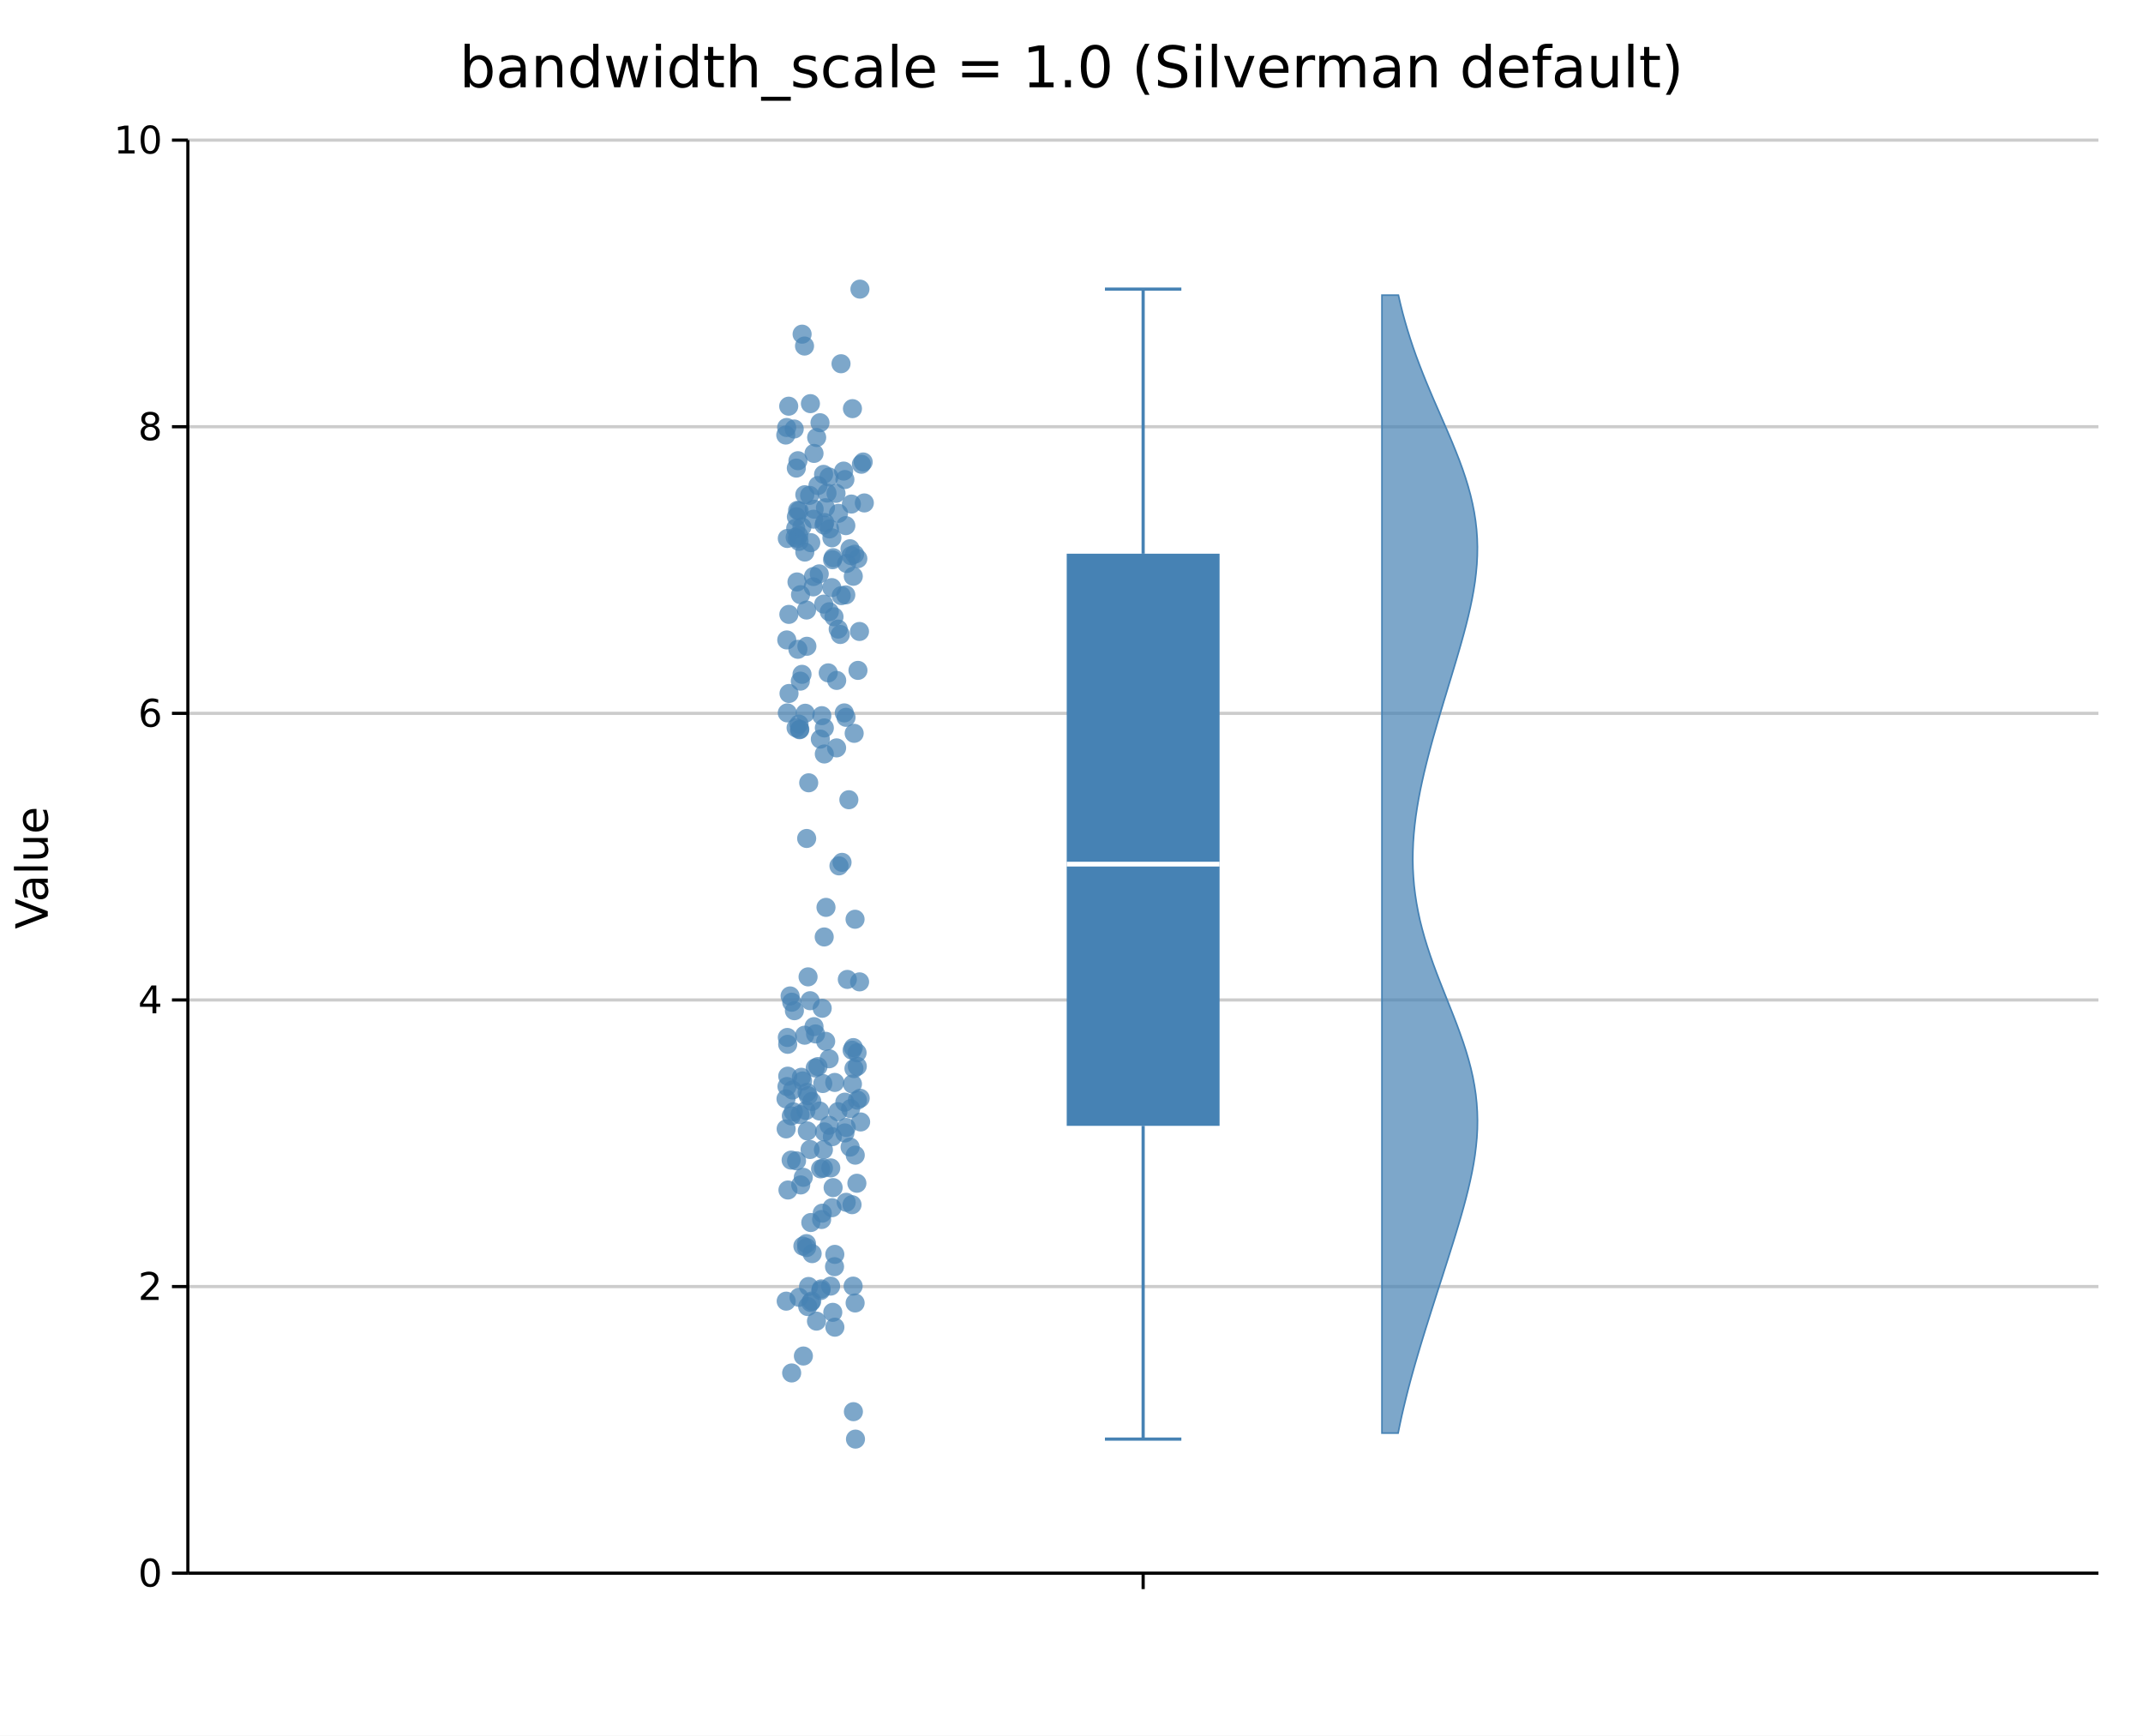
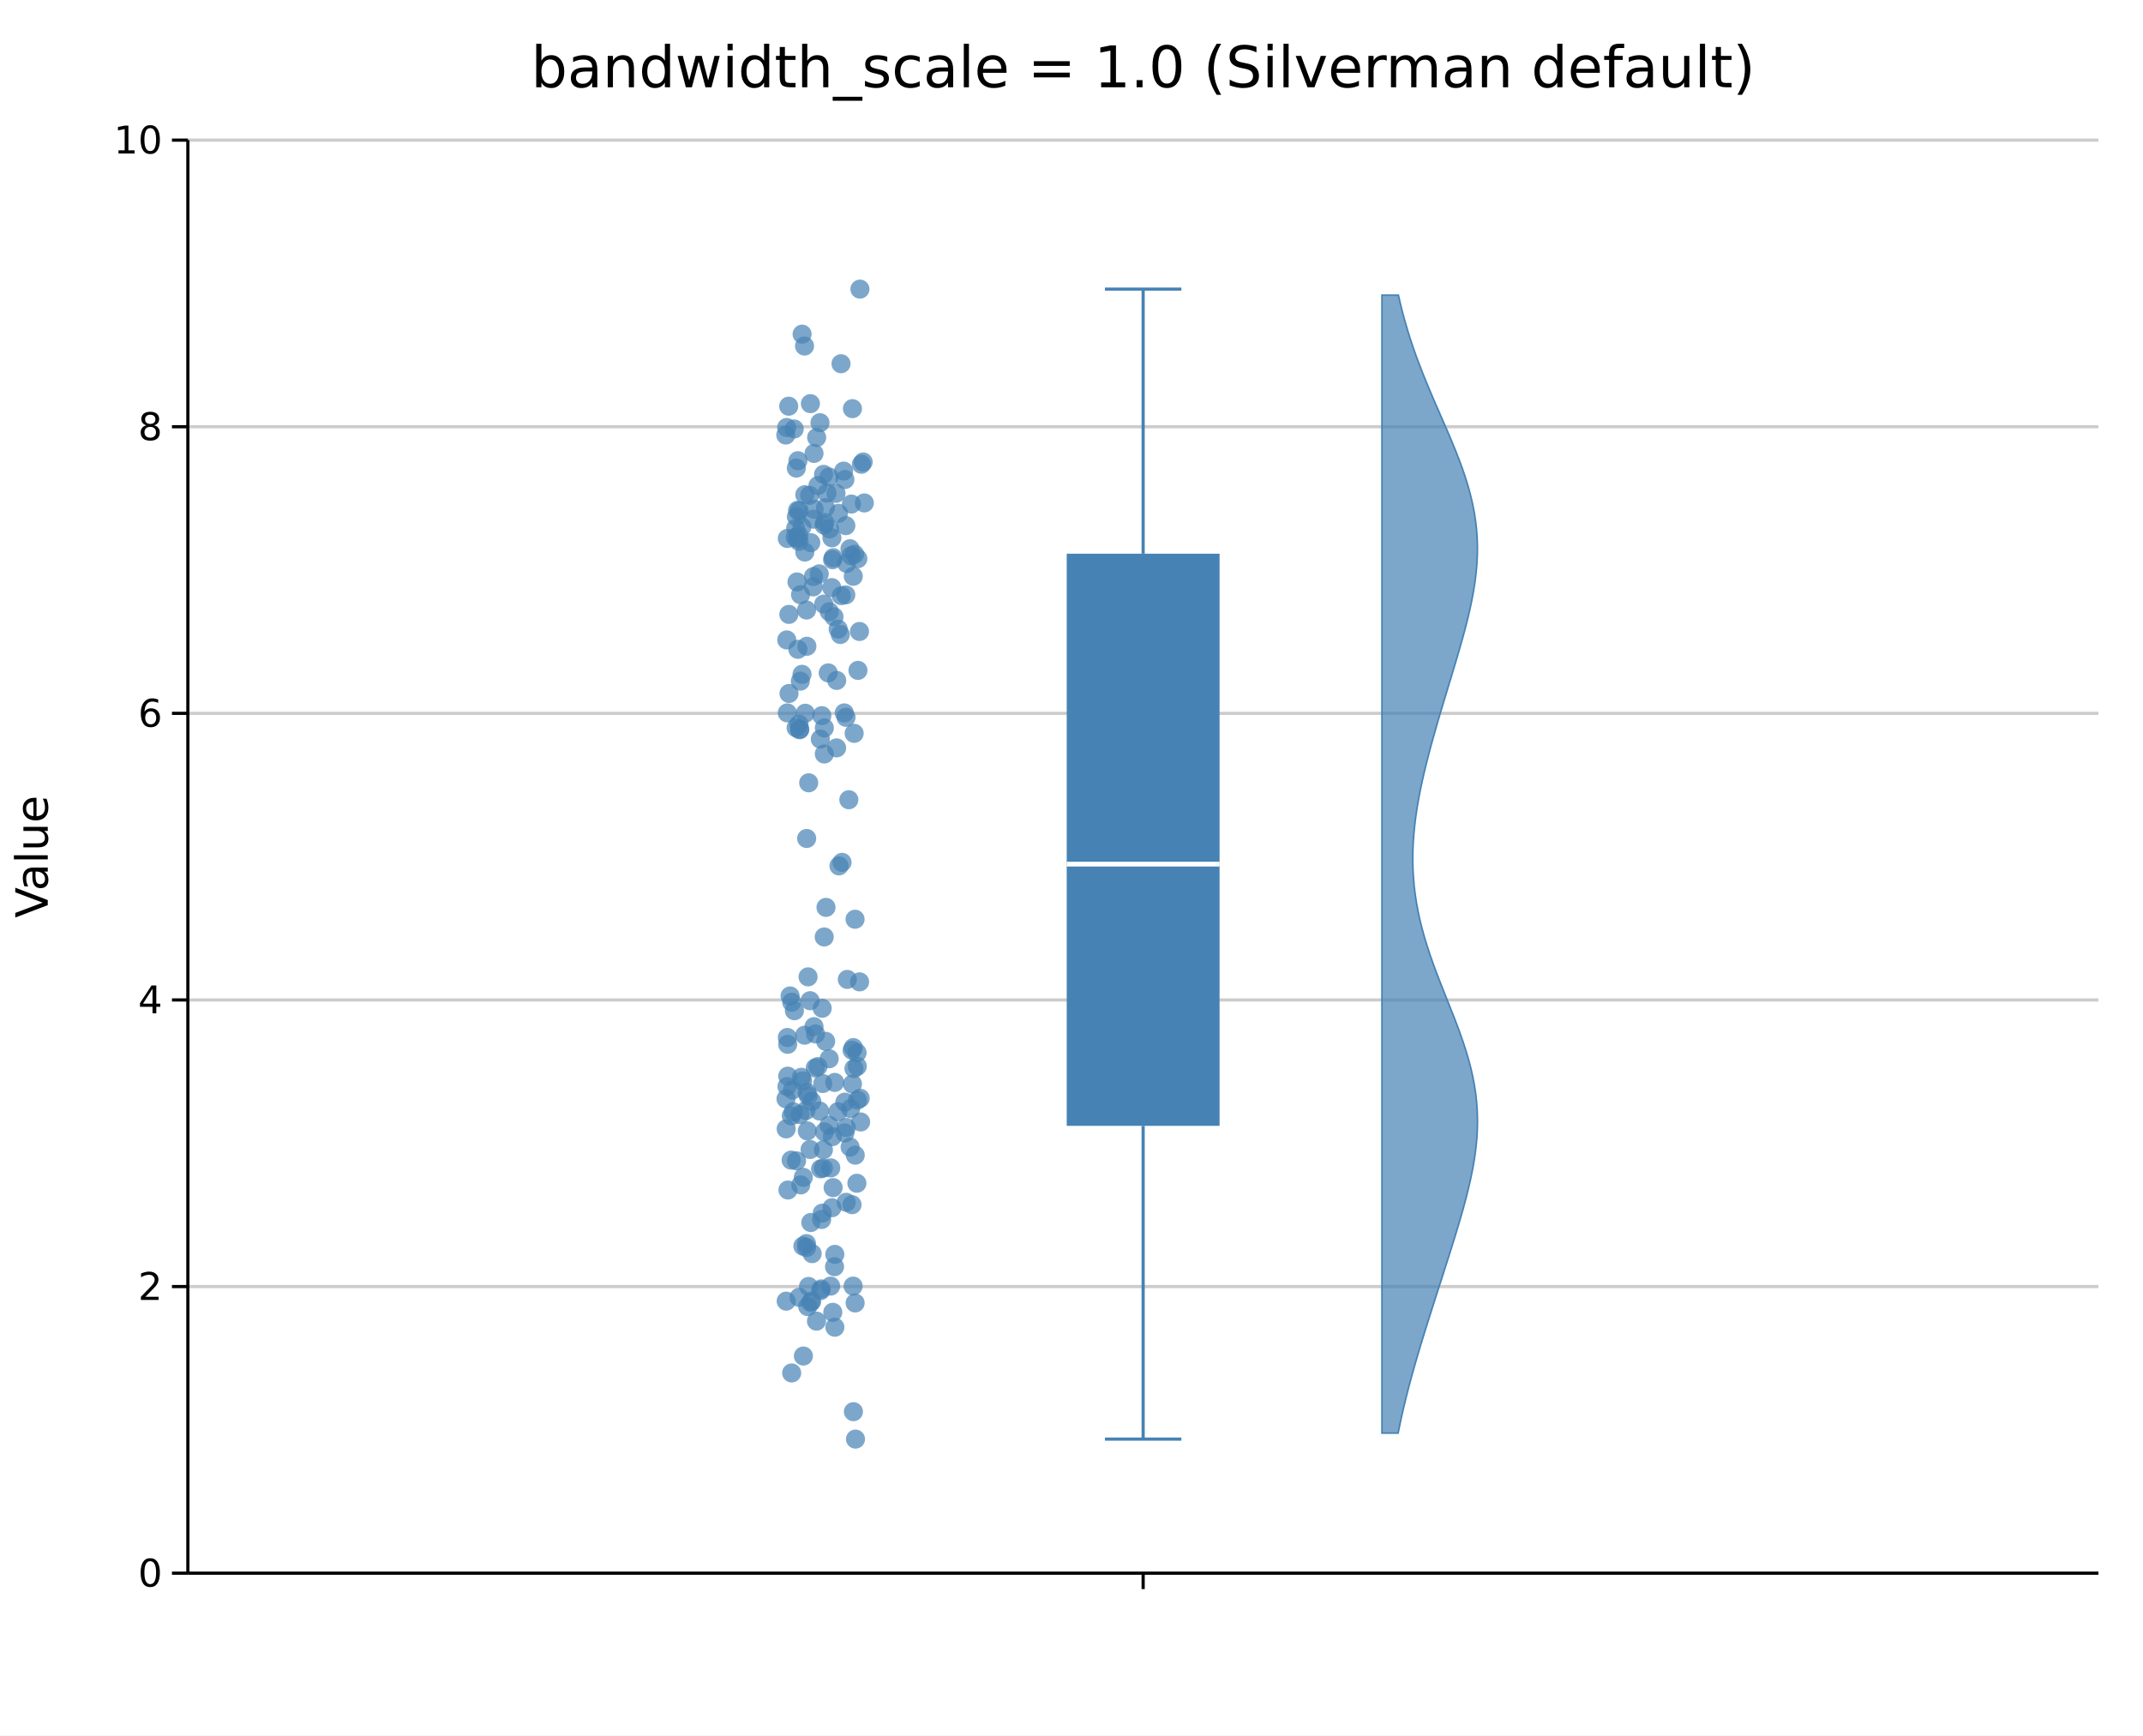
<svg xmlns="http://www.w3.org/2000/svg" width="673" height="545" font-family="DejaVu Sans, Liberation Sans, Arial, sans-serif" fill="black">
  <rect width="100%" height="100%" fill="white" />
  <defs>
    <clipPath id="kuva-clip-4">
      <rect x="59" y="44" width="600" height="450" />
    </clipPath>
  </defs>
  <line x1="59" y1="404" x2="659" y2="404" stroke="#cccccc" stroke-width="1" />
  <line x1="59" y1="314" x2="659" y2="314" stroke="#cccccc" stroke-width="1" />
  <line x1="59" y1="224" x2="659" y2="224" stroke="#cccccc" stroke-width="1" />
  <line x1="59" y1="134" x2="659" y2="134" stroke="#cccccc" stroke-width="1" />
  <line x1="59" y1="44" x2="659" y2="44" stroke="#cccccc" stroke-width="1" />
  <line x1="59" y1="494" x2="659" y2="494" stroke="#000000" stroke-width="1" />
  <line x1="59" y1="44" x2="59" y2="494" stroke="#000000" stroke-width="1" />
  <text x="359" y="511" font-size="12" text-anchor="middle" />
  <line x1="359" y1="494" x2="359" y2="499" stroke="#000000" stroke-width="1" />
  <line x1="54" y1="494" x2="59" y2="494" stroke="#000000" stroke-width="1" />
  <text x="51" y="498.2" font-size="12" text-anchor="end">0</text>
  <line x1="54" y1="404" x2="59" y2="404" stroke="#000000" stroke-width="1" />
  <text x="51" y="408.2" font-size="12" text-anchor="end">2</text>
  <line x1="54" y1="314" x2="59" y2="314" stroke="#000000" stroke-width="1" />
  <text x="51" y="318.2" font-size="12" text-anchor="end">4</text>
  <line x1="54" y1="224" x2="59" y2="224" stroke="#000000" stroke-width="1" />
  <text x="51" y="228.2" font-size="12" text-anchor="end">6</text>
  <line x1="54" y1="134" x2="59" y2="134" stroke="#000000" stroke-width="1" />
  <text x="51" y="138.2" font-size="12" text-anchor="end">8</text>
  <line x1="54" y1="44" x2="59" y2="44" stroke="#000000" stroke-width="1" />
  <text x="51" y="48.2" font-size="12" text-anchor="end">10</text>
-   <text x="15" y="272.5" font-size="14" text-anchor="middle" transform="rotate(-90,15,272.5)">Value</text>
-   <text x="336.5" y="27.4" font-size="18" text-anchor="middle">bandwidth_scale = 1.0 (Silverman default)</text>
+   <text x="15" y="269" font-size="14" text-anchor="middle" transform="rotate(-90,15,269)">Value</text>
+   <text x="359" y="27.4" font-size="18" text-anchor="middle">bandwidth_scale = 1.0 (Silverman default)</text>
  <g clip-path="url(#kuva-clip-4)">
    <path d="M 439.07 450.02 L 439.63 447.29 L 440.22 444.56 L 440.85 441.84 L 441.51 439.11 L 442.2 436.38 L 442.92 433.65 L 443.67 430.93 L 444.44 428.2 L 445.24 425.47 L 446.05 422.74 L 446.88 420.01 L 447.72 417.29 L 448.58 414.56 L 449.44 411.83 L 450.31 409.1 L 451.18 406.37 L 452.06 403.65 L 452.94 400.92 L 453.81 398.19 L 454.68 395.46 L 455.54 392.74 L 456.4 390.01 L 457.24 387.28 L 458.06 384.55 L 458.86 381.82 L 459.63 379.1 L 460.36 376.37 L 461.05 373.64 L 461.69 370.91 L 462.27 368.18 L 462.78 365.46 L 463.21 362.73 L 463.55 360.0 L 463.81 357.27 L 463.96 354.55 L 464.0 351.82 L 463.93 349.09 L 463.75 346.36 L 463.46 343.63 L 463.05 340.91 L 462.54 338.18 L 461.92 335.45 L 461.2 332.72 L 460.39 329.99 L 459.51 327.27 L 458.55 324.54 L 457.55 321.81 L 456.5 319.08 L 455.42 316.36 L 454.33 313.63 L 453.25 310.9 L 452.17 308.17 L 451.12 305.44 L 450.11 302.72 L 449.15 299.99 L 448.25 297.26 L 447.41 294.53 L 446.65 291.8 L 445.96 289.08 L 445.37 286.35 L 444.86 283.62 L 444.44 280.89 L 444.11 278.17 L 443.88 275.44 L 443.73 272.71 L 443.67 269.98 L 443.71 267.25 L 443.82 264.53 L 444.02 261.8 L 444.29 259.07 L 444.63 256.34 L 445.04 253.61 L 445.51 250.89 L 446.03 248.16 L 446.61 245.43 L 447.23 242.7 L 447.89 239.98 L 448.58 237.25 L 449.3 234.52 L 450.05 231.79 L 450.83 229.06 L 451.61 226.34 L 452.42 223.61 L 453.23 220.88 L 454.06 218.15 L 454.88 215.42 L 455.71 212.7 L 456.53 209.97 L 457.35 207.24 L 458.15 204.51 L 458.93 201.79 L 459.69 199.06 L 460.41 196.33 L 461.09 193.6 L 461.72 190.87 L 462.29 188.15 L 462.79 185.42 L 463.22 182.69 L 463.55 179.96 L 463.8 177.23 L 463.94 174.51 L 463.98 171.78 L 463.9 169.05 L 463.71 166.32 L 463.4 163.6 L 462.98 160.87 L 462.44 158.14 L 461.8 155.41 L 461.05 152.68 L 460.21 149.96 L 459.29 147.23 L 458.29 144.5 L 457.22 141.77 L 456.11 139.04 L 454.96 136.32 L 453.78 133.59 L 452.59 130.86 L 451.4 128.13 L 450.21 125.41 L 449.05 122.68 L 447.91 119.95 L 446.81 117.22 L 445.75 114.49 L 444.73 111.77 L 443.77 109.04 L 442.86 106.31 L 442.01 103.58 L 441.21 100.85 L 440.47 98.13 L 439.79 95.4 L 439.16 92.67 L 434.0 92.67 L 434.0 95.4 L 434.0 98.13 L 434.0 100.85 L 434.0 103.58 L 434.0 106.31 L 434.0 109.04 L 434.0 111.77 L 434.0 114.49 L 434.0 117.22 L 434.0 119.95 L 434.0 122.68 L 434.0 125.41 L 434.0 128.13 L 434.0 130.86 L 434.0 133.59 L 434.0 136.32 L 434.0 139.04 L 434.0 141.77 L 434.0 144.5 L 434.0 147.23 L 434.0 149.96 L 434.0 152.68 L 434.0 155.41 L 434.0 158.14 L 434.0 160.87 L 434.0 163.6 L 434.0 166.32 L 434.0 169.05 L 434.0 171.78 L 434.0 174.51 L 434.0 177.23 L 434.0 179.96 L 434.0 182.69 L 434.0 185.42 L 434.0 188.15 L 434.0 190.87 L 434.0 193.6 L 434.0 196.33 L 434.0 199.06 L 434.0 201.79 L 434.0 204.51 L 434.0 207.24 L 434.0 209.97 L 434.0 212.7 L 434.0 215.42 L 434.0 218.15 L 434.0 220.88 L 434.0 223.61 L 434.0 226.34 L 434.0 229.06 L 434.0 231.79 L 434.0 234.52 L 434.0 237.25 L 434.0 239.98 L 434.0 242.7 L 434.0 245.43 L 434.0 248.16 L 434.0 250.89 L 434.0 253.61 L 434.0 256.34 L 434.0 259.07 L 434.0 261.8 L 434.0 264.53 L 434.0 267.25 L 434.0 269.98 L 434.0 272.71 L 434.0 275.44 L 434.0 278.17 L 434.0 280.89 L 434.0 283.62 L 434.0 286.35 L 434.0 289.08 L 434.0 291.8 L 434.0 294.53 L 434.0 297.26 L 434.0 299.99 L 434.0 302.72 L 434.0 305.44 L 434.0 308.17 L 434.0 310.9 L 434.0 313.63 L 434.0 316.36 L 434.0 319.08 L 434.0 321.81 L 434.0 324.54 L 434.0 327.27 L 434.0 329.99 L 434.0 332.72 L 434.0 335.45 L 434.0 338.18 L 434.0 340.91 L 434.0 343.63 L 434.0 346.36 L 434.0 349.09 L 434.0 351.82 L 434.0 354.55 L 434.0 357.27 L 434.0 360.0 L 434.0 362.73 L 434.0 365.46 L 434.0 368.18 L 434.0 370.91 L 434.0 373.64 L 434.0 376.37 L 434.0 379.1 L 434.0 381.82 L 434.0 384.55 L 434.0 387.28 L 434.0 390.01 L 434.0 392.74 L 434.0 395.46 L 434.0 398.19 L 434.0 400.92 L 434.0 403.65 L 434.0 406.37 L 434.0 409.1 L 434.0 411.83 L 434.0 414.56 L 434.0 417.29 L 434.0 420.01 L 434.0 422.74 L 434.0 425.47 L 434.0 428.2 L 434.0 430.93 L 434.0 433.65 L 434.0 436.38 L 434.0 439.11 L 434.0 441.84 L 434.0 444.56 L 434.0 447.29 L 434.0 450.02 Z" stroke="#4682b4" stroke-width="0.5" fill="#4682b4" fill-opacity="0.7" />
    <rect x="335" y="173.87" width="48" height="179.66" fill="#4682b4" />
    <line x1="335" y1="271.35" x2="383" y2="271.35" stroke="#ffffff" stroke-width="1.5" />
    <line x1="359" y1="451.9" x2="359" y2="353.53" stroke="#4682b4" stroke-width="1" />
    <line x1="359" y1="173.87" x2="359" y2="90.79" stroke="#4682b4" stroke-width="1" />
    <line x1="347" y1="451.9" x2="371" y2="451.9" stroke="#4682b4" stroke-width="1" />
    <line x1="347" y1="90.79" x2="371" y2="90.79" stroke="#4682b4" stroke-width="1" />
    <circle cx="267.99" cy="328.96" r="3" fill="#4682b4" fill-opacity="0.7" />
    <circle cx="265.74" cy="377.54" r="3" fill="#4682b4" fill-opacity="0.7" />
    <circle cx="269.95" cy="308.32" r="3" fill="#4682b4" fill-opacity="0.7" />
    <circle cx="248.88" cy="342.28" r="3" fill="#4682b4" fill-opacity="0.7" />
    <circle cx="256.12" cy="324.67" r="3" fill="#4682b4" fill-opacity="0.7" />
    <circle cx="249.14" cy="349.13" r="3" fill="#4682b4" fill-opacity="0.7" />
    <circle cx="246.9" cy="408.58" r="3" fill="#4682b4" fill-opacity="0.7" />
    <circle cx="253.81" cy="344.08" r="3" fill="#4682b4" fill-opacity="0.7" />
    <circle cx="258.23" cy="380.95" r="3" fill="#4682b4" fill-opacity="0.7" />
    <circle cx="267.6" cy="329.78" r="3" fill="#4682b4" fill-opacity="0.7" />
    <circle cx="248.51" cy="350.4" r="3" fill="#4682b4" fill-opacity="0.7" />
    <circle cx="268.53" cy="288.66" r="3" fill="#4682b4" fill-opacity="0.7" />
    <circle cx="247.15" cy="341.19" r="3" fill="#4682b4" fill-opacity="0.7" />
    <circle cx="255.05" cy="393.66" r="3" fill="#4682b4" fill-opacity="0.7" />
    <circle cx="258.6" cy="366.8" r="3" fill="#4682b4" fill-opacity="0.7" />
    <circle cx="260.37" cy="353.36" r="3" fill="#4682b4" fill-opacity="0.7" />
    <circle cx="257.89" cy="404.73" r="3" fill="#4682b4" fill-opacity="0.7" />
    <circle cx="268.55" cy="409.15" r="3" fill="#4682b4" fill-opacity="0.7" />
    <circle cx="261.4" cy="356.93" r="3" fill="#4682b4" fill-opacity="0.7" />
    <circle cx="268.59" cy="362.74" r="3" fill="#4682b4" fill-opacity="0.7" />
    <circle cx="253.27" cy="390.51" r="3" fill="#4682b4" fill-opacity="0.7" />
    <circle cx="251.66" cy="338.28" r="3" fill="#4682b4" fill-opacity="0.7" />
    <circle cx="268.18" cy="335.55" r="3" fill="#4682b4" fill-opacity="0.7" />
    <circle cx="246.89" cy="354.49" r="3" fill="#4682b4" fill-opacity="0.7" />
    <circle cx="259.3" cy="326.99" r="3" fill="#4682b4" fill-opacity="0.7" />
    <circle cx="261.53" cy="412.09" r="3" fill="#4682b4" fill-opacity="0.7" />
    <circle cx="260.9" cy="366.74" r="3" fill="#4682b4" fill-opacity="0.7" />
    <circle cx="255.64" cy="322.38" r="3" fill="#4682b4" fill-opacity="0.7" />
    <circle cx="258.91" cy="355.43" r="3" fill="#4682b4" fill-opacity="0.7" />
    <circle cx="258.39" cy="340.24" r="3" fill="#4682b4" fill-opacity="0.7" />
    <circle cx="248.62" cy="431.13" r="3" fill="#4682b4" fill-opacity="0.7" />
    <circle cx="256.02" cy="335.35" r="3" fill="#4682b4" fill-opacity="0.7" />
    <circle cx="247.26" cy="325.78" r="3" fill="#4682b4" fill-opacity="0.7" />
    <circle cx="253.66" cy="410.28" r="3" fill="#4682b4" fill-opacity="0.7" />
    <circle cx="264.44" cy="270.79" r="3" fill="#4682b4" fill-opacity="0.7" />
    <circle cx="258.21" cy="316.61" r="3" fill="#4682b4" fill-opacity="0.7" />
    <circle cx="262.15" cy="339.9" r="3" fill="#4682b4" fill-opacity="0.7" />
    <circle cx="269.1" cy="371.56" r="3" fill="#4682b4" fill-opacity="0.7" />
    <circle cx="253.53" cy="355.13" r="3" fill="#4682b4" fill-opacity="0.7" />
    <circle cx="248.65" cy="314.71" r="3" fill="#4682b4" fill-opacity="0.7" />
    <circle cx="253.77" cy="306.75" r="3" fill="#4682b4" fill-opacity="0.7" />
    <circle cx="262.19" cy="416.76" r="3" fill="#4682b4" fill-opacity="0.7" />
    <circle cx="254.4" cy="360.96" r="3" fill="#4682b4" fill-opacity="0.7" />
    <circle cx="267.13" cy="348.13" r="3" fill="#4682b4" fill-opacity="0.7" />
    <circle cx="253.92" cy="403.97" r="3" fill="#4682b4" fill-opacity="0.7" />
    <circle cx="257.7" cy="367.04" r="3" fill="#4682b4" fill-opacity="0.7" />
    <circle cx="254.94" cy="345.87" r="3" fill="#4682b4" fill-opacity="0.7" />
    <circle cx="253.1" cy="348.72" r="3" fill="#4682b4" fill-opacity="0.7" />
    <circle cx="251.24" cy="350" r="3" fill="#4682b4" fill-opacity="0.7" />
    <circle cx="252.14" cy="391.29" r="3" fill="#4682b4" fill-opacity="0.7" />
    <circle cx="254.41" cy="314.24" r="3" fill="#4682b4" fill-opacity="0.7" />
    <circle cx="266.97" cy="360.2" r="3" fill="#4682b4" fill-opacity="0.7" />
    <circle cx="248.45" cy="364.29" r="3" fill="#4682b4" fill-opacity="0.7" />
    <circle cx="260.4" cy="332.47" r="3" fill="#4682b4" fill-opacity="0.7" />
    <circle cx="253.45" cy="343.03" r="3" fill="#4682b4" fill-opacity="0.7" />
    <circle cx="262.17" cy="393.89" r="3" fill="#4682b4" fill-opacity="0.7" />
    <circle cx="247.39" cy="337.93" r="3" fill="#4682b4" fill-opacity="0.7" />
    <circle cx="258.03" cy="382.94" r="3" fill="#4682b4" fill-opacity="0.7" />
    <circle cx="270.14" cy="344.87" r="3" fill="#4682b4" fill-opacity="0.7" />
    <circle cx="257.75" cy="405.25" r="3" fill="#4682b4" fill-opacity="0.7" />
    <circle cx="246.84" cy="345.06" r="3" fill="#4682b4" fill-opacity="0.7" />
    <circle cx="258.84" cy="294.22" r="3" fill="#4682b4" fill-opacity="0.7" />
    <circle cx="248.13" cy="312.74" r="3" fill="#4682b4" fill-opacity="0.7" />
    <circle cx="269.16" cy="330.58" r="3" fill="#4682b4" fill-opacity="0.7" />
    <circle cx="266.1" cy="307.55" r="3" fill="#4682b4" fill-opacity="0.7" />
    <circle cx="265.32" cy="346.09" r="3" fill="#4682b4" fill-opacity="0.7" />
    <circle cx="257.41" cy="348.88" r="3" fill="#4682b4" fill-opacity="0.7" />
    <circle cx="252.7" cy="325.07" r="3" fill="#4682b4" fill-opacity="0.7" />
    <circle cx="250.94" cy="407.38" r="3" fill="#4682b4" fill-opacity="0.7" />
    <circle cx="268.66" cy="451.9" r="3" fill="#4682b4" fill-opacity="0.7" />
    <circle cx="267.92" cy="403.86" r="3" fill="#4682b4" fill-opacity="0.7" />
    <circle cx="259.4" cy="284.93" r="3" fill="#4682b4" fill-opacity="0.7" />
    <circle cx="267.71" cy="340.4" r="3" fill="#4682b4" fill-opacity="0.7" />
    <circle cx="254.63" cy="383.89" r="3" fill="#4682b4" fill-opacity="0.7" />
    <circle cx="253.32" cy="391.75" r="3" fill="#4682b4" fill-opacity="0.7" />
    <circle cx="258.59" cy="361.04" r="3" fill="#4682b4" fill-opacity="0.7" />
    <circle cx="260.85" cy="403.86" r="3" fill="#4682b4" fill-opacity="0.7" />
    <circle cx="261.28" cy="379.24" r="3" fill="#4682b4" fill-opacity="0.7" />
    <circle cx="269.23" cy="334.83" r="3" fill="#4682b4" fill-opacity="0.7" />
    <circle cx="251.47" cy="372.09" r="3" fill="#4682b4" fill-opacity="0.7" />
    <circle cx="252.05" cy="339.43" r="3" fill="#4682b4" fill-opacity="0.7" />
    <circle cx="261.64" cy="372.93" r="3" fill="#4682b4" fill-opacity="0.7" />
    <circle cx="254.6" cy="409" r="3" fill="#4682b4" fill-opacity="0.7" />
    <circle cx="267.58" cy="378.29" r="3" fill="#4682b4" fill-opacity="0.7" />
    <circle cx="268.01" cy="443.29" r="3" fill="#4682b4" fill-opacity="0.7" />
    <circle cx="247.45" cy="373.68" r="3" fill="#4682b4" fill-opacity="0.7" />
    <circle cx="252.27" cy="369.7" r="3" fill="#4682b4" fill-opacity="0.7" />
    <circle cx="250.15" cy="364.52" r="3" fill="#4682b4" fill-opacity="0.7" />
    <circle cx="269.27" cy="345.46" r="3" fill="#4682b4" fill-opacity="0.7" />
    <circle cx="265.76" cy="354.04" r="3" fill="#4682b4" fill-opacity="0.7" />
    <circle cx="256.88" cy="334.92" r="3" fill="#4682b4" fill-opacity="0.7" />
    <circle cx="256.41" cy="414.85" r="3" fill="#4682b4" fill-opacity="0.7" />
    <circle cx="247.37" cy="327.93" r="3" fill="#4682b4" fill-opacity="0.7" />
    <circle cx="263.14" cy="349.09" r="3" fill="#4682b4" fill-opacity="0.7" />
    <circle cx="249.48" cy="317.38" r="3" fill="#4682b4" fill-opacity="0.7" />
    <circle cx="265.34" cy="355.76" r="3" fill="#4682b4" fill-opacity="0.7" />
    <circle cx="252.3" cy="425.81" r="3" fill="#4682b4" fill-opacity="0.7" />
    <circle cx="270.28" cy="352.31" r="3" fill="#4682b4" fill-opacity="0.7" />
    <circle cx="262.08" cy="397.76" r="3" fill="#4682b4" fill-opacity="0.7" />
    <circle cx="254.93" cy="408.54" r="3" fill="#4682b4" fill-opacity="0.7" />
    <circle cx="258.64" cy="148.96" r="3" fill="#4682b4" fill-opacity="0.7" />
    <circle cx="263.23" cy="197.54" r="3" fill="#4682b4" fill-opacity="0.7" />
    <circle cx="267.71" cy="128.32" r="3" fill="#4682b4" fill-opacity="0.7" />
    <circle cx="250.1" cy="162.28" r="3" fill="#4682b4" fill-opacity="0.7" />
    <circle cx="250.59" cy="144.67" r="3" fill="#4682b4" fill-opacity="0.7" />
    <circle cx="250.37" cy="169.13" r="3" fill="#4682b4" fill-opacity="0.7" />
    <circle cx="258.88" cy="228.58" r="3" fill="#4682b4" fill-opacity="0.7" />
    <circle cx="259" cy="164.08" r="3" fill="#4682b4" fill-opacity="0.7" />
    <circle cx="247.08" cy="200.95" r="3" fill="#4682b4" fill-opacity="0.7" />
    <circle cx="260.36" cy="149.78" r="3" fill="#4682b4" fill-opacity="0.7" />
    <circle cx="254.62" cy="170.4" r="3" fill="#4682b4" fill-opacity="0.7" />
    <circle cx="252.66" cy="108.66" r="3" fill="#4682b4" fill-opacity="0.7" />
    <circle cx="263.33" cy="161.19" r="3" fill="#4682b4" fill-opacity="0.7" />
    <circle cx="262.76" cy="213.66" r="3" fill="#4682b4" fill-opacity="0.7" />
    <circle cx="265.62" cy="186.8" r="3" fill="#4682b4" fill-opacity="0.7" />
    <circle cx="252.75" cy="173.36" r="3" fill="#4682b4" fill-opacity="0.7" />
    <circle cx="258.09" cy="224.73" r="3" fill="#4682b4" fill-opacity="0.7" />
    <circle cx="251.09" cy="229.15" r="3" fill="#4682b4" fill-opacity="0.7" />
    <circle cx="265.89" cy="176.93" r="3" fill="#4682b4" fill-opacity="0.7" />
    <circle cx="250.29" cy="182.74" r="3" fill="#4682b4" fill-opacity="0.7" />
    <circle cx="269.44" cy="210.51" r="3" fill="#4682b4" fill-opacity="0.7" />
    <circle cx="267.38" cy="158.28" r="3" fill="#4682b4" fill-opacity="0.7" />
    <circle cx="254.26" cy="155.55" r="3" fill="#4682b4" fill-opacity="0.7" />
    <circle cx="267.3" cy="174.49" r="3" fill="#4682b4" fill-opacity="0.7" />
    <circle cx="250.08" cy="146.99" r="3" fill="#4682b4" fill-opacity="0.7" />
    <circle cx="257.62" cy="232.09" r="3" fill="#4682b4" fill-opacity="0.7" />
    <circle cx="251.4" cy="186.74" r="3" fill="#4682b4" fill-opacity="0.7" />
    <circle cx="255.64" cy="142.38" r="3" fill="#4682b4" fill-opacity="0.7" />
    <circle cx="269.4" cy="175.43" r="3" fill="#4682b4" fill-opacity="0.7" />
    <circle cx="250.48" cy="160.24" r="3" fill="#4682b4" fill-opacity="0.7" />
    <circle cx="266.58" cy="251.13" r="3" fill="#4682b4" fill-opacity="0.7" />
    <circle cx="252.75" cy="155.35" r="3" fill="#4682b4" fill-opacity="0.7" />
    <circle cx="270.52" cy="145.78" r="3" fill="#4682b4" fill-opacity="0.7" />
    <circle cx="268.25" cy="230.28" r="3" fill="#4682b4" fill-opacity="0.7" />
    <circle cx="270.06" cy="90.79" r="3" fill="#4682b4" fill-opacity="0.7" />
    <circle cx="246.77" cy="136.61" r="3" fill="#4682b4" fill-opacity="0.7" />
    <circle cx="255.68" cy="159.9" r="3" fill="#4682b4" fill-opacity="0.7" />
    <circle cx="253.29" cy="191.56" r="3" fill="#4682b4" fill-opacity="0.7" />
    <circle cx="261.67" cy="175.13" r="3" fill="#4682b4" fill-opacity="0.7" />
    <circle cx="249.42" cy="134.71" r="3" fill="#4682b4" fill-opacity="0.7" />
    <circle cx="254.51" cy="126.75" r="3" fill="#4682b4" fill-opacity="0.7" />
    <circle cx="258.87" cy="236.76" r="3" fill="#4682b4" fill-opacity="0.7" />
    <circle cx="267.97" cy="180.96" r="3" fill="#4682b4" fill-opacity="0.7" />
    <circle cx="250.83" cy="168.13" r="3" fill="#4682b4" fill-opacity="0.7" />
    <circle cx="252.89" cy="223.97" r="3" fill="#4682b4" fill-opacity="0.7" />
    <circle cx="264.2" cy="187.04" r="3" fill="#4682b4" fill-opacity="0.7" />
    <circle cx="249.89" cy="165.87" r="3" fill="#4682b4" fill-opacity="0.7" />
    <circle cx="249.72" cy="168.72" r="3" fill="#4682b4" fill-opacity="0.7" />
    <circle cx="250.93" cy="170" r="3" fill="#4682b4" fill-opacity="0.7" />
    <circle cx="260.1" cy="211.29" r="3" fill="#4682b4" fill-opacity="0.7" />
    <circle cx="247.05" cy="134.24" r="3" fill="#4682b4" fill-opacity="0.7" />
    <circle cx="257.28" cy="180.2" r="3" fill="#4682b4" fill-opacity="0.7" />
    <circle cx="255.39" cy="184.29" r="3" fill="#4682b4" fill-opacity="0.7" />
    <circle cx="256.88" cy="152.47" r="3" fill="#4682b4" fill-opacity="0.7" />
    <circle cx="255.51" cy="163.03" r="3" fill="#4682b4" fill-opacity="0.7" />
    <circle cx="251.34" cy="213.89" r="3" fill="#4682b4" fill-opacity="0.7" />
    <circle cx="271.44" cy="157.93" r="3" fill="#4682b4" fill-opacity="0.7" />
    <circle cx="253.4" cy="202.94" r="3" fill="#4682b4" fill-opacity="0.7" />
    <circle cx="258.78" cy="164.87" r="3" fill="#4682b4" fill-opacity="0.7" />
    <circle cx="265.7" cy="225.25" r="3" fill="#4682b4" fill-opacity="0.7" />
    <circle cx="265.63" cy="165.06" r="3" fill="#4682b4" fill-opacity="0.7" />
    <circle cx="264.12" cy="114.22" r="3" fill="#4682b4" fill-opacity="0.7" />
    <circle cx="257.52" cy="132.74" r="3" fill="#4682b4" fill-opacity="0.7" />
    <circle cx="265.34" cy="150.58" r="3" fill="#4682b4" fill-opacity="0.7" />
    <circle cx="247.69" cy="127.55" r="3" fill="#4682b4" fill-opacity="0.7" />
    <circle cx="260.5" cy="166.09" r="3" fill="#4682b4" fill-opacity="0.7" />
    <circle cx="261.26" cy="168.88" r="3" fill="#4682b4" fill-opacity="0.7" />
    <circle cx="271.08" cy="145.07" r="3" fill="#4682b4" fill-opacity="0.7" />
    <circle cx="250.92" cy="227.38" r="3" fill="#4682b4" fill-opacity="0.7" />
    <circle cx="263.47" cy="271.9" r="3" fill="#4682b4" fill-opacity="0.7" />
    <circle cx="265.14" cy="223.86" r="3" fill="#4682b4" fill-opacity="0.7" />
    <circle cx="251.9" cy="104.93" r="3" fill="#4682b4" fill-opacity="0.7" />
    <circle cx="250.97" cy="160.4" r="3" fill="#4682b4" fill-opacity="0.7" />
    <circle cx="250.57" cy="203.89" r="3" fill="#4682b4" fill-opacity="0.7" />
    <circle cx="251.87" cy="211.75" r="3" fill="#4682b4" fill-opacity="0.7" />
    <circle cx="255.47" cy="181.04" r="3" fill="#4682b4" fill-opacity="0.7" />
    <circle cx="247.25" cy="223.86" r="3" fill="#4682b4" fill-opacity="0.7" />
    <circle cx="263.9" cy="199.24" r="3" fill="#4682b4" fill-opacity="0.7" />
    <circle cx="259.71" cy="154.83" r="3" fill="#4682b4" fill-opacity="0.7" />
    <circle cx="260.45" cy="192.09" r="3" fill="#4682b4" fill-opacity="0.7" />
    <circle cx="259.23" cy="159.43" r="3" fill="#4682b4" fill-opacity="0.7" />
    <circle cx="247.74" cy="192.93" r="3" fill="#4682b4" fill-opacity="0.7" />
    <circle cx="251.18" cy="229" r="3" fill="#4682b4" fill-opacity="0.7" />
    <circle cx="269.92" cy="198.29" r="3" fill="#4682b4" fill-opacity="0.7" />
    <circle cx="253.33" cy="263.29" r="3" fill="#4682b4" fill-opacity="0.7" />
    <circle cx="261.92" cy="193.68" r="3" fill="#4682b4" fill-opacity="0.7" />
    <circle cx="258.69" cy="189.7" r="3" fill="#4682b4" fill-opacity="0.7" />
    <circle cx="261.22" cy="184.52" r="3" fill="#4682b4" fill-opacity="0.7" />
    <circle cx="251.84" cy="165.46" r="3" fill="#4682b4" fill-opacity="0.7" />
    <circle cx="268.4" cy="174.04" r="3" fill="#4682b4" fill-opacity="0.7" />
    <circle cx="262.55" cy="154.92" r="3" fill="#4682b4" fill-opacity="0.7" />
    <circle cx="262.73" cy="234.85" r="3" fill="#4682b4" fill-opacity="0.7" />
    <circle cx="264.94" cy="147.93" r="3" fill="#4682b4" fill-opacity="0.7" />
    <circle cx="247.25" cy="169.09" r="3" fill="#4682b4" fill-opacity="0.7" />
    <circle cx="256.47" cy="137.38" r="3" fill="#4682b4" fill-opacity="0.7" />
    <circle cx="261.46" cy="175.76" r="3" fill="#4682b4" fill-opacity="0.7" />
    <circle cx="253.97" cy="245.81" r="3" fill="#4682b4" fill-opacity="0.7" />
    <circle cx="266.94" cy="172.31" r="3" fill="#4682b4" fill-opacity="0.7" />
    <circle cx="247.79" cy="217.76" r="3" fill="#4682b4" fill-opacity="0.7" />
    <circle cx="250.01" cy="228.54" r="3" fill="#4682b4" fill-opacity="0.7" />
  </g>
</svg>
